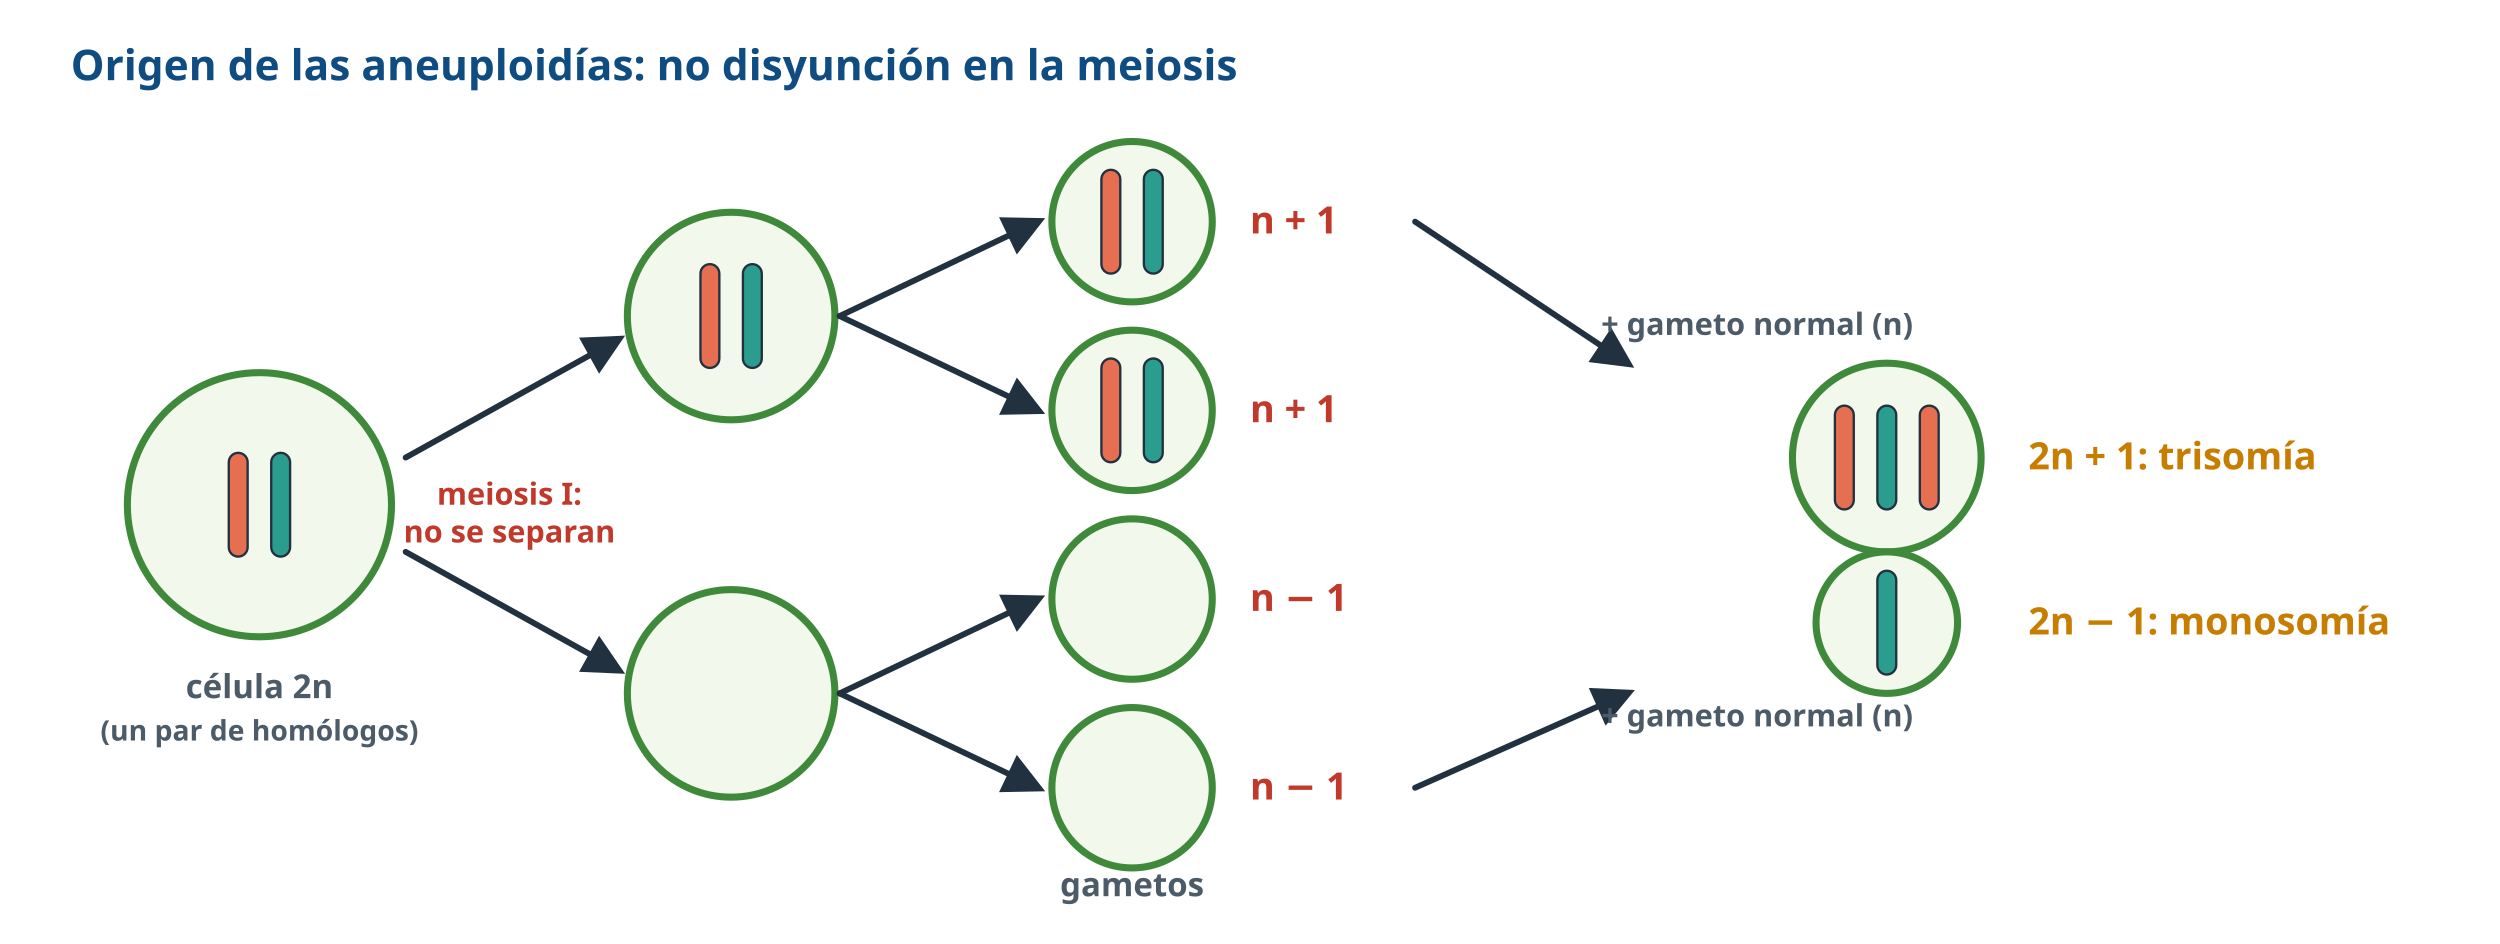
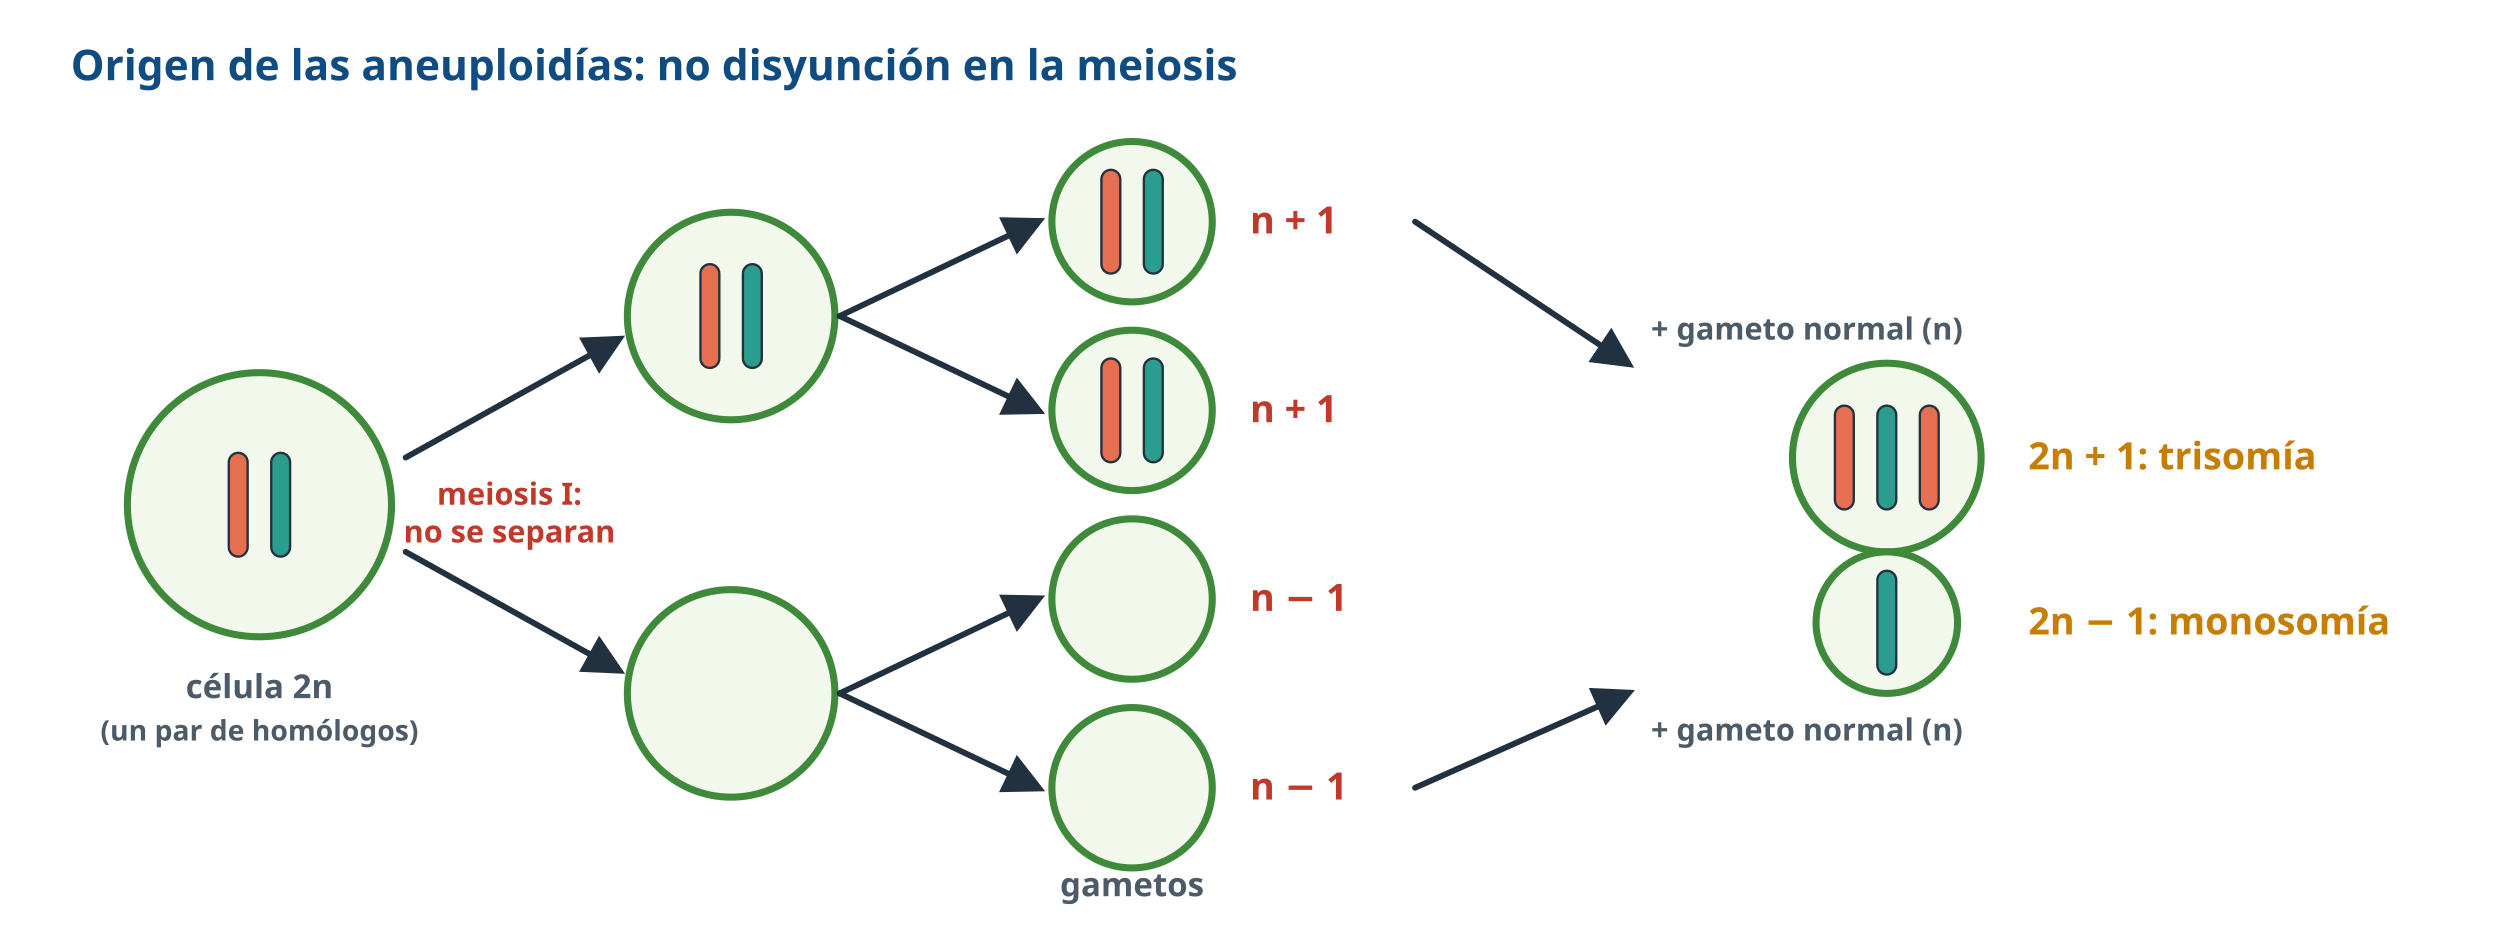
<svg xmlns="http://www.w3.org/2000/svg" viewBox="0 0 1060 400" role="img" font-family="Nunito, 'Segoe UI', system-ui, sans-serif">
  <defs>
    <marker id="fl" viewBox="0 0 10 10" refX="8" refY="5" markerWidth="7" markerHeight="7" orient="auto-start-reverse">
      <path d="M0,0 L10,5 L0,10 z" fill="#2a7fc1" />
    </marker>
    <marker id="fk" viewBox="0 0 10 10" refX="8" refY="5" markerWidth="7" markerHeight="7" orient="auto-start-reverse">
      <path d="M0,0 L10,5 L0,10 z" fill="#22313f" />
    </marker>
    <radialGradient id="gO" cx="35%" cy="35%" r="70%">
      <stop offset="0" stop-color="#f08a7e" />
      <stop offset="1" stop-color="#c0392b" />
    </radialGradient>
    <radialGradient id="gH" cx="35%" cy="35%" r="70%">
      <stop offset="0" stop-color="#ffffff" />
      <stop offset="1" stop-color="#d5dde3" />
    </radialGradient>
  </defs>
  <text x="30.0" y="34.0" font-size="18" text-anchor="start" font-weight="900" fill="#0f4c81">Origen de las aneuploidías: no disyunción en la meiosis</text>
  <g transform="translate(0,34)">
    <circle cx="110" cy="180" r="56" fill="#f2f8ec" stroke="#3f8a3a" stroke-width="3" />
    <rect x="97" y="158" width="8" height="44" rx="4" fill="#e76f51" stroke="#22313f" stroke-width="1" />
    <rect x="115" y="158" width="8" height="44" rx="4" fill="#2a9d8f" stroke="#22313f" stroke-width="1" />
    <text x="110.0" y="262.0" font-size="14" text-anchor="middle" font-weight="900" fill="#4c5b67">célula 2n</text>
    <text x="110.0" y="280.0" font-size="12" text-anchor="middle" font-weight="800" fill="#4c5b67">(un par de homólogos)</text>
    <line x1="172.0" y1="160.0" x2="262.0" y2="110.0" stroke="#22313f" stroke-width="2.5" stroke-linecap="round" marker-end="url(#fk)" />
    <line x1="172.0" y1="200.0" x2="262.0" y2="250.0" stroke="#22313f" stroke-width="2.5" stroke-linecap="round" marker-end="url(#fk)" />
    <text x="216.0" y="180.0" font-size="13" text-anchor="middle" font-weight="900" fill="#c0392b">meiosis I:</text>
    <text x="216.0" y="196.0" font-size="13" text-anchor="middle" font-weight="900" fill="#c0392b">no se separan</text>
    <circle cx="310" cy="100" r="44" fill="#f2f8ec" stroke="#3f8a3a" stroke-width="3" />
    <rect x="297" y="78" width="8" height="44" rx="4" fill="#e76f51" stroke="#22313f" stroke-width="1" />
    <rect x="315" y="78" width="8" height="44" rx="4" fill="#2a9d8f" stroke="#22313f" stroke-width="1" />
    <circle cx="310" cy="260" r="44" fill="#f2f8ec" stroke="#3f8a3a" stroke-width="3" />
    <line x1="356.0" y1="100.0" x2="440.0" y2="60.0" stroke="#22313f" stroke-width="2.5" stroke-linecap="round" marker-end="url(#fk)" />
    <circle cx="480" cy="60" r="34" fill="#f2f8ec" stroke="#3f8a3a" stroke-width="3" />
    <rect x="467" y="38" width="8" height="44" rx="4" fill="#e76f51" stroke="#22313f" stroke-width="1" />
    <rect x="485" y="38" width="8" height="44" rx="4" fill="#2a9d8f" stroke="#22313f" stroke-width="1" />
    <text x="530.0" y="65.0" font-size="16" text-anchor="start" font-weight="900" fill="#c0392b">n + 1</text>
    <line x1="356.0" y1="100.0" x2="440.0" y2="140.0" stroke="#22313f" stroke-width="2.5" stroke-linecap="round" marker-end="url(#fk)" />
    <circle cx="480" cy="140" r="34" fill="#f2f8ec" stroke="#3f8a3a" stroke-width="3" />
    <rect x="467" y="118" width="8" height="44" rx="4" fill="#e76f51" stroke="#22313f" stroke-width="1" />
    <rect x="485" y="118" width="8" height="44" rx="4" fill="#2a9d8f" stroke="#22313f" stroke-width="1" />
    <text x="530.0" y="145.0" font-size="16" text-anchor="start" font-weight="900" fill="#c0392b">n + 1</text>
    <line x1="356.0" y1="260.0" x2="440.0" y2="220.0" stroke="#22313f" stroke-width="2.5" stroke-linecap="round" marker-end="url(#fk)" />
    <circle cx="480" cy="220" r="34" fill="#f2f8ec" stroke="#3f8a3a" stroke-width="3" />
    <text x="530.0" y="225.0" font-size="16" text-anchor="start" font-weight="900" fill="#c0392b">n − 1</text>
    <line x1="356.0" y1="260.0" x2="440.0" y2="300.0" stroke="#22313f" stroke-width="2.5" stroke-linecap="round" marker-end="url(#fk)" />
    <circle cx="480" cy="300" r="34" fill="#f2f8ec" stroke="#3f8a3a" stroke-width="3" />
    <text x="530.0" y="305.0" font-size="16" text-anchor="start" font-weight="900" fill="#c0392b">n − 1</text>
    <text x="480.0" y="346.0" font-size="14" text-anchor="middle" font-weight="900" fill="#4c5b67">gametos</text>
    <line x1="600.0" y1="60.0" x2="690.0" y2="120.0" stroke="#22313f" stroke-width="2.5" stroke-linecap="round" marker-end="url(#fk)" />
    <line x1="600.0" y1="300.0" x2="690.0" y2="260.0" stroke="#22313f" stroke-width="2.5" stroke-linecap="round" marker-end="url(#fk)" />
-     <text x="745.0" y="108.0" font-size="13" text-anchor="middle" font-weight="800" fill="#4c5b67">+ gameto normal (n)</text>
-     <text x="745.0" y="274.0" font-size="13" text-anchor="middle" font-weight="800" fill="#4c5b67">+ gameto normal (n)</text>
+     <text x="700.0" y="110.0" font-size="13" text-anchor="start" font-weight="800" fill="#4c5b67">+ gameto normal (n)</text>
+     <text x="700.0" y="280.0" font-size="13" text-anchor="start" font-weight="800" fill="#4c5b67">+ gameto normal (n)</text>
    <circle cx="800" cy="160" r="40" fill="#f2f8ec" stroke="#3f8a3a" stroke-width="3" />
    <rect x="778" y="138" width="8" height="44" rx="4" fill="#e76f51" stroke="#22313f" stroke-width="1" />
    <rect x="796" y="138" width="8" height="44" rx="4" fill="#2a9d8f" stroke="#22313f" stroke-width="1" />
    <rect x="814" y="138" width="8" height="44" rx="4" fill="#e76f51" stroke="#22313f" stroke-width="1" />
    <text x="860.0" y="165.0" font-size="16" text-anchor="start" font-weight="900" fill="#c77d00">2n + 1: trisomía</text>
    <circle cx="800" cy="230" r="30" fill="#f2f8ec" stroke="#3f8a3a" stroke-width="3" />
    <rect x="796" y="208" width="8" height="44" rx="4" fill="#2a9d8f" stroke="#22313f" stroke-width="1" />
    <text x="860.0" y="235.0" font-size="16" text-anchor="start" font-weight="900" fill="#c77d00">2n − 1: monosomía</text>
  </g>
</svg>
